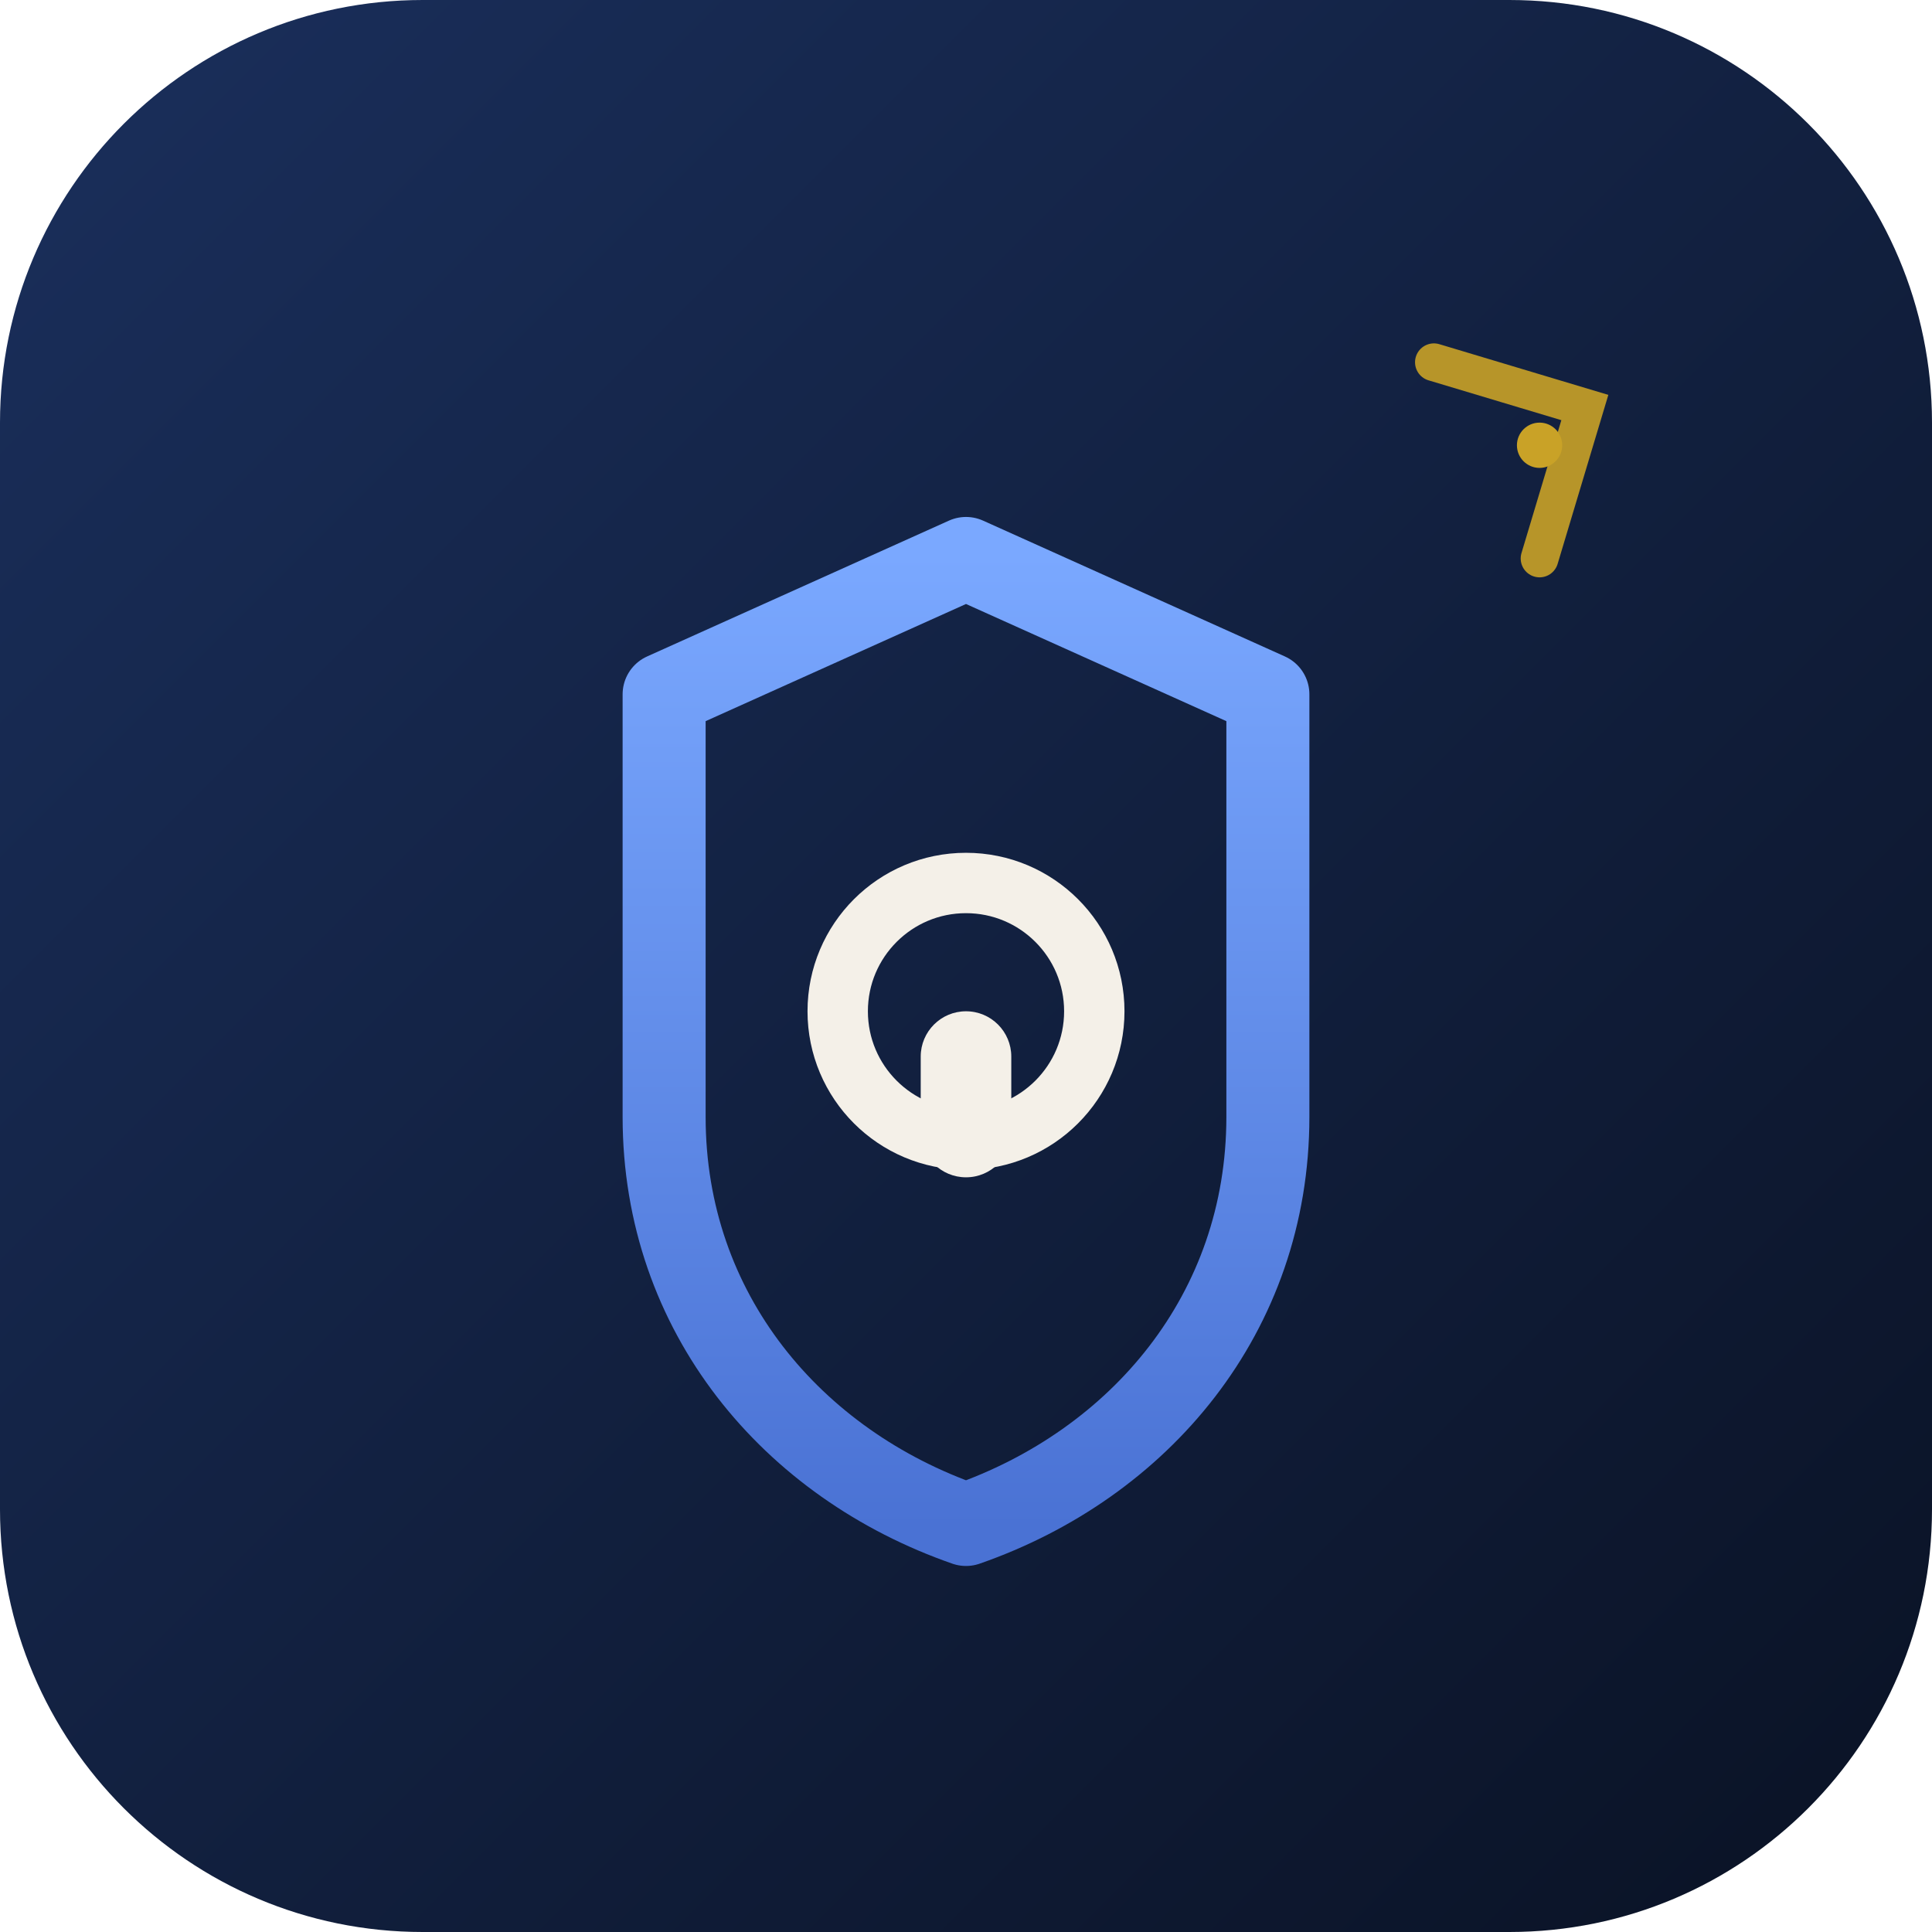
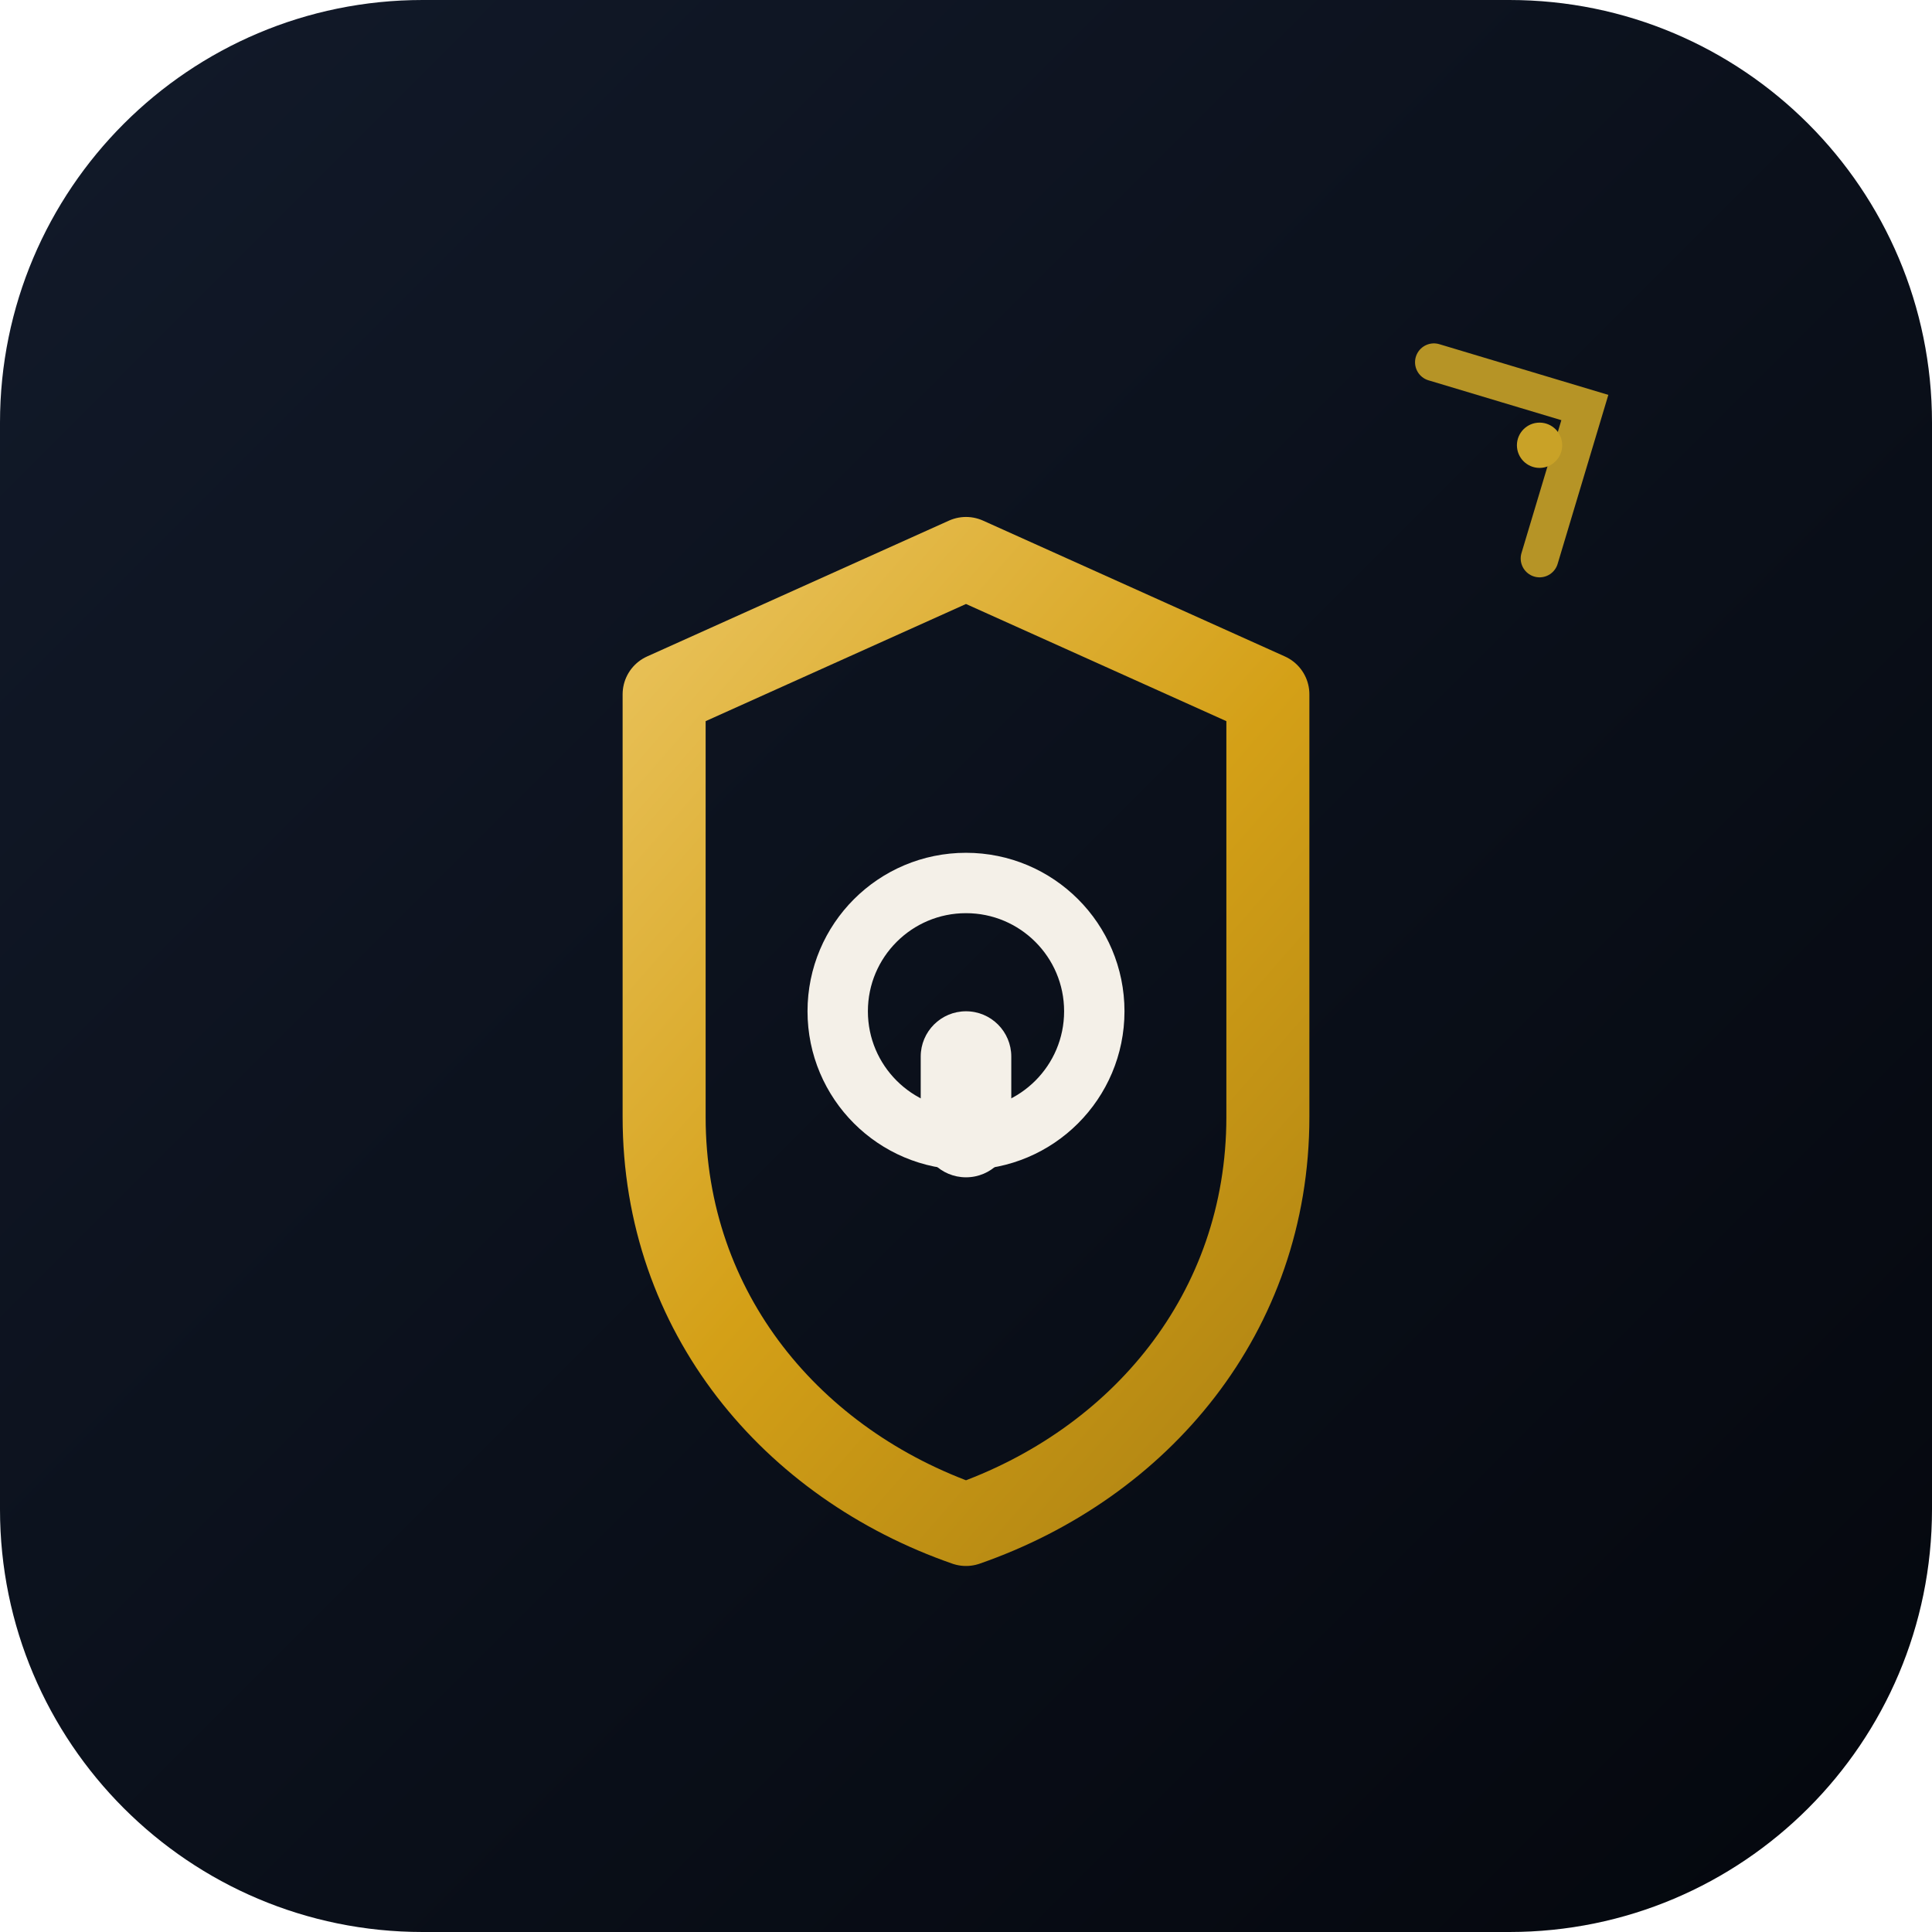
- <svg xmlns="http://www.w3.org/2000/svg" viewBox="0 0 512 512" role="img">
+ <svg xmlns="http://www.w3.org/2000/svg" viewBox="0 0 512 512" role="img" aria-label="VaultCap">
  <defs>
    <linearGradient id="bg" x1="0" y1="0" x2="1" y2="1">
-       <stop offset="0%" stop-color="#1a2f5c" />
-       <stop offset="100%" stop-color="#0a1224" />
+       <stop offset="0%" stop-color="#121a2a" />
+       <stop offset="100%" stop-color="#04070d" />
    </linearGradient>
-     <linearGradient id="glow" x1="0" y1="0" x2="0" y2="1">
-       <stop offset="0%" stop-color="#7aa8ff" />
-       <stop offset="100%" stop-color="#4a72d4" />
+     <linearGradient id="shield" gradientUnits="userSpaceOnUse" x1="96" y1="140" x2="416" y2="420">
+       <stop offset="0%" stop-color="#F3D27A" />
+       <stop offset="50%" stop-color="#D4A017" />
+       <stop offset="100%" stop-color="#9A7410" />
    </linearGradient>
  </defs>
  <rect width="512" height="512" rx="112" fill="url(#bg)" />
  <path d="M380 96 L420 108 L408 148" stroke="#c9a227" stroke-width="10" stroke-linecap="round" fill="none" opacity=".9" />
  <circle cx="408" cy="118" r="6" fill="#c9a227" />
-   <path d="M256 148 L336 184 V296 C336 348 302 388 256 404 C210 388 176 348 176 296 V184 Z" fill="none" stroke="url(#glow)" stroke-width="22" stroke-linejoin="round" />
+   <path d="M256 148 L336 184 V296 C336 348 302 388 256 404 C210 388 176 348 176 296 V184 Z" fill="none" stroke="url(#shield)" stroke-width="22" stroke-linejoin="round" />
  <circle cx="256" cy="268" r="34" fill="none" stroke="#f4f0e8" stroke-width="16" />
  <rect x="244" y="268" width="24" height="44" rx="12" fill="#f4f0e8" />
</svg>
